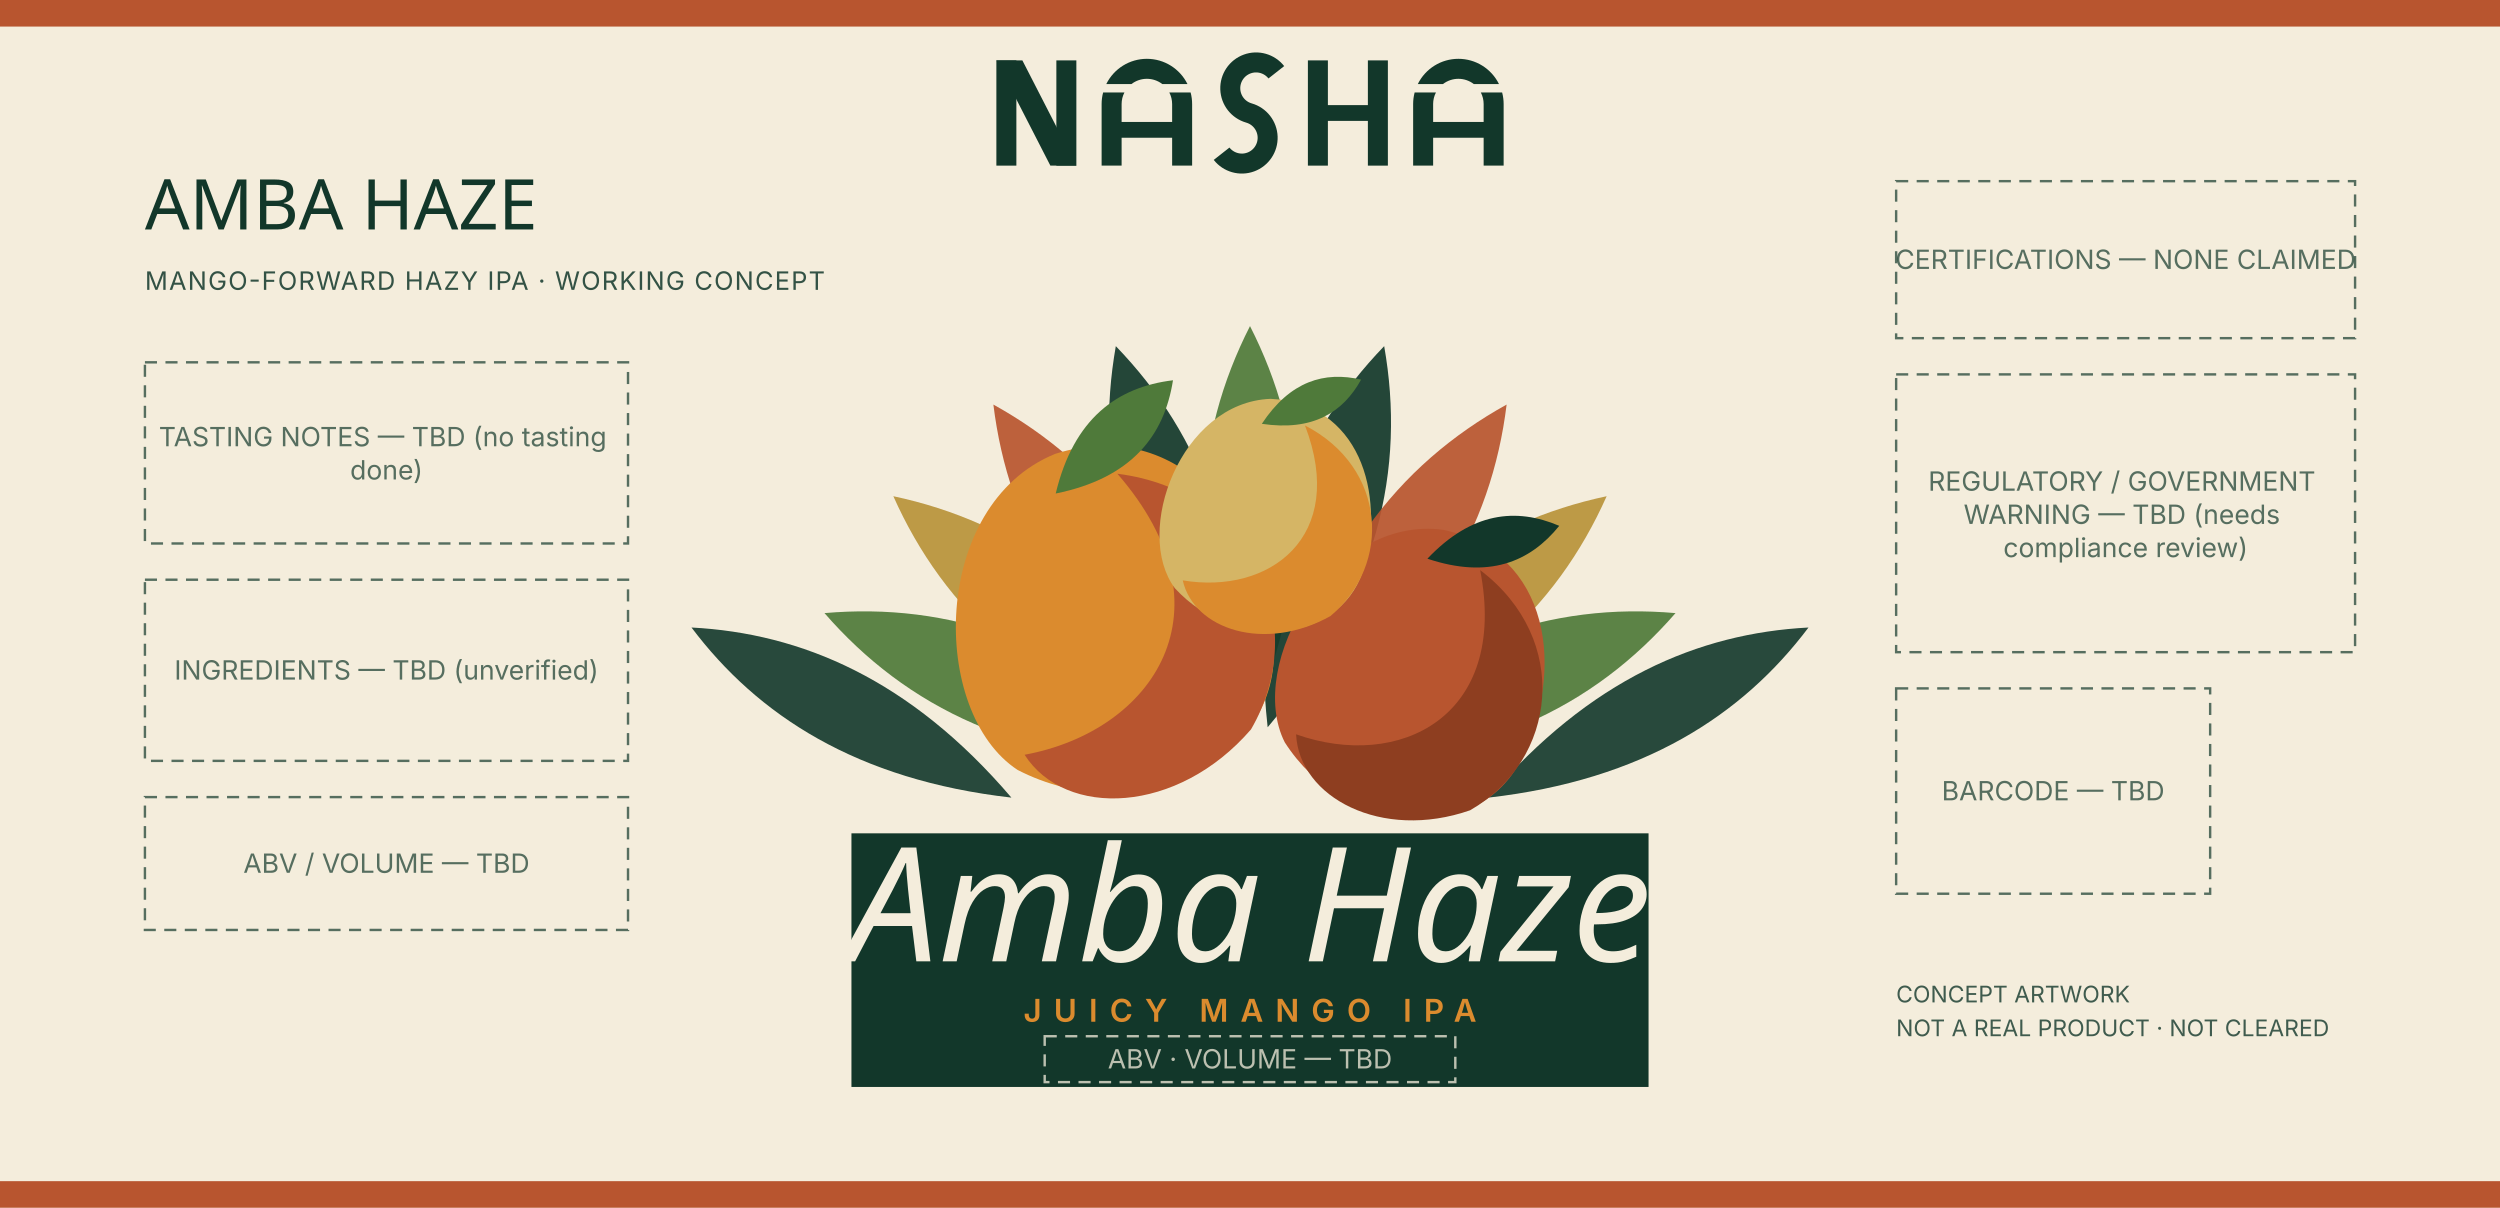
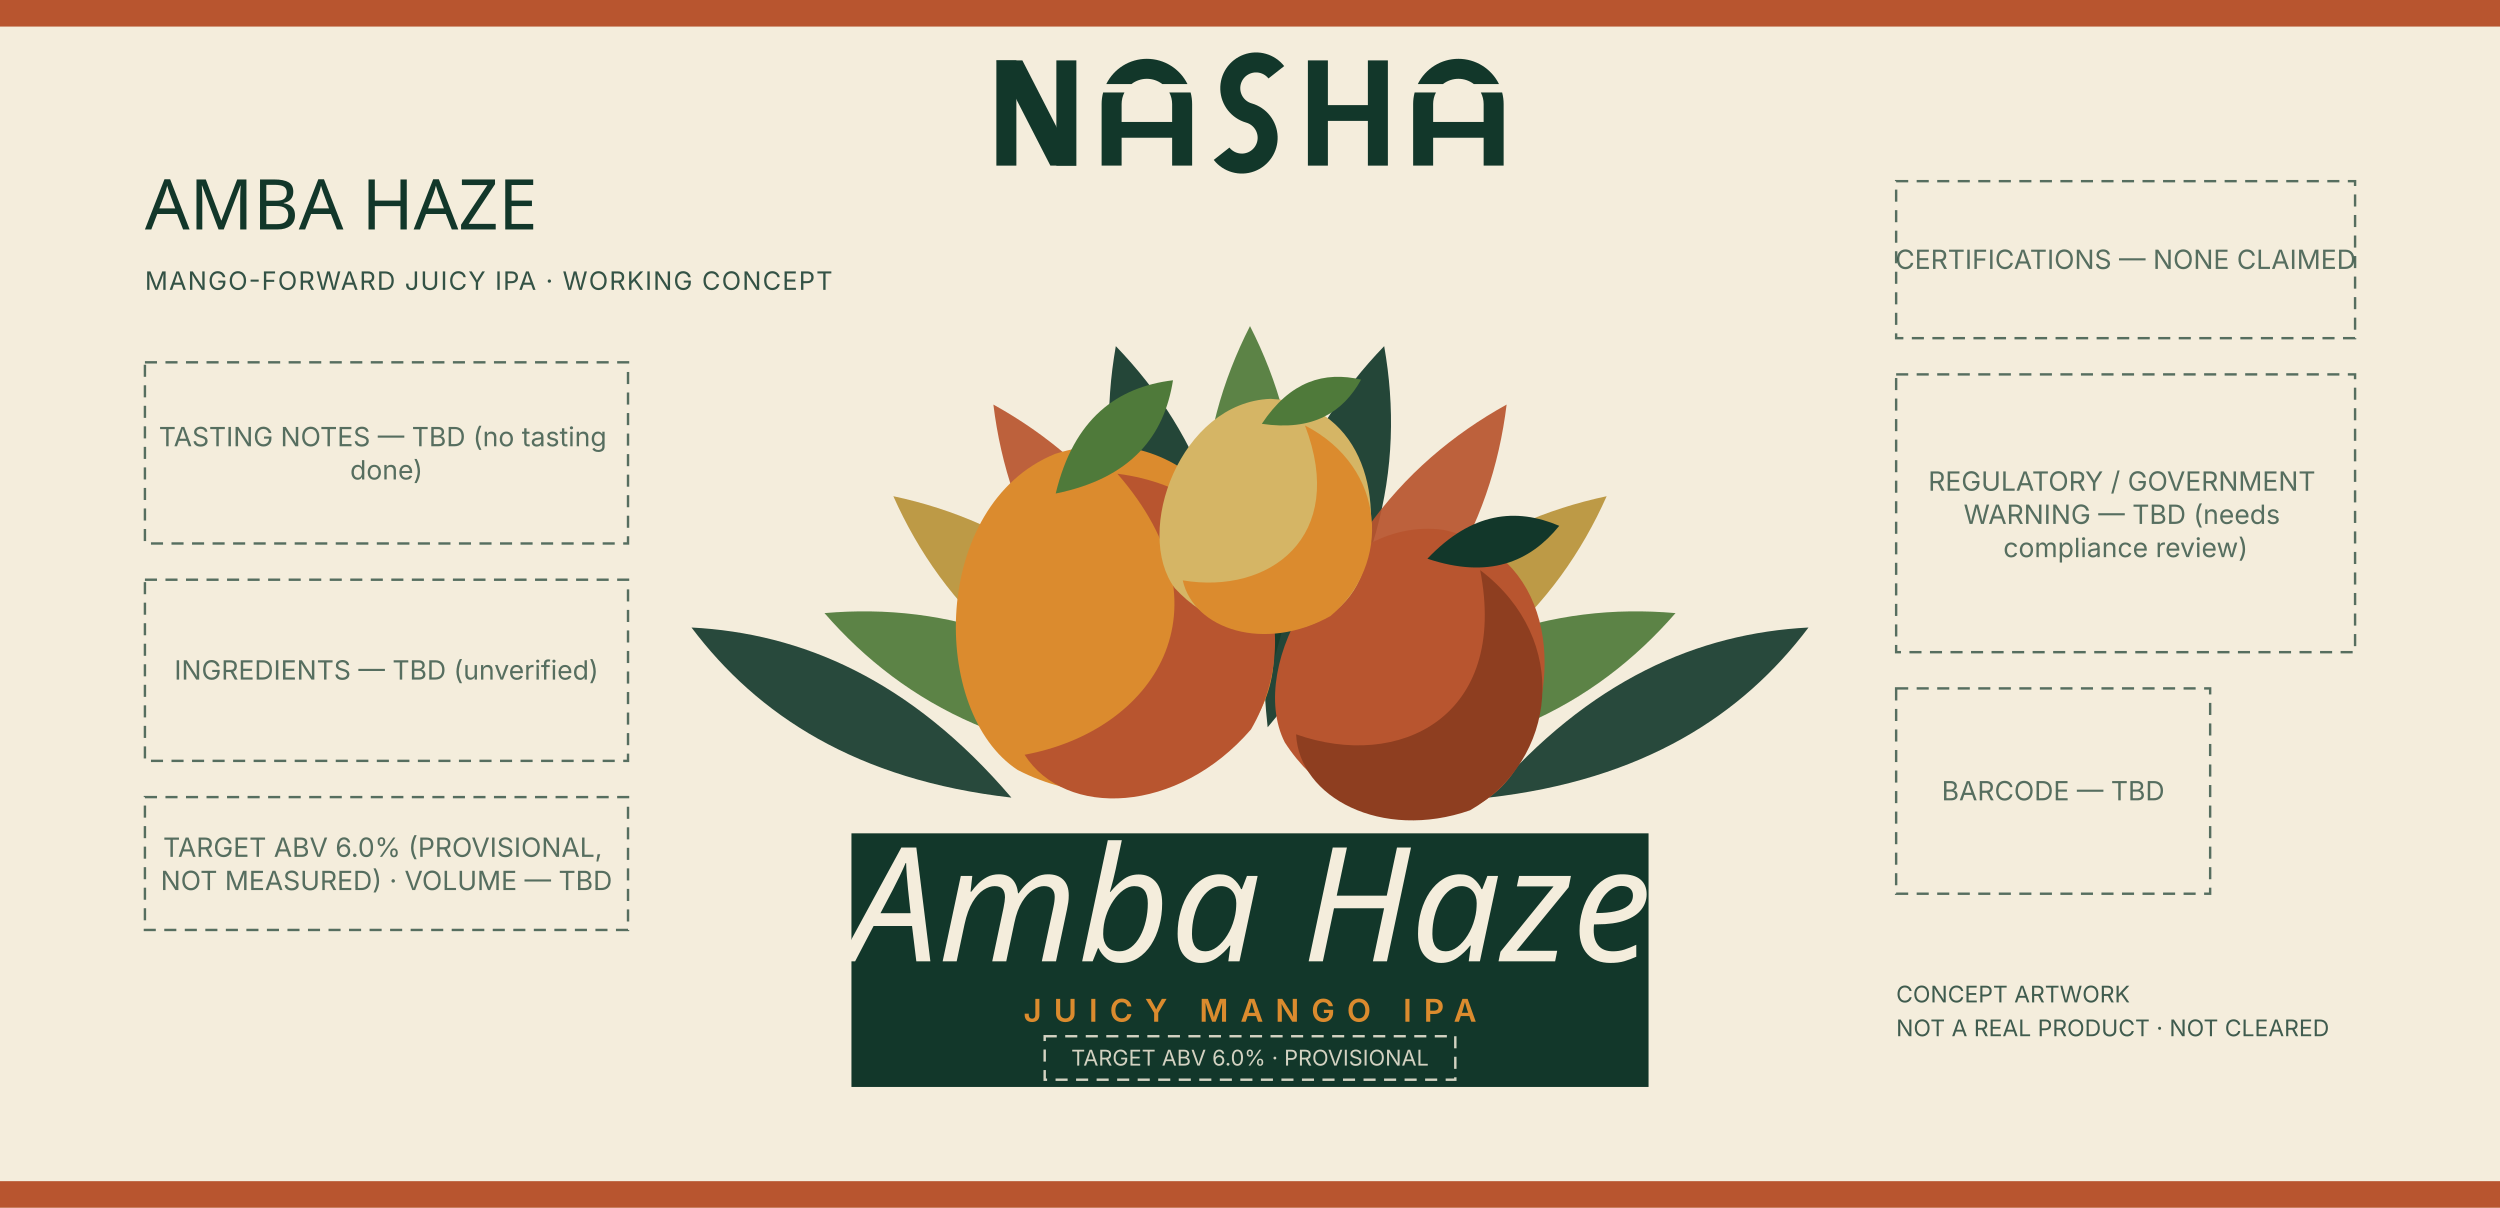
<svg xmlns="http://www.w3.org/2000/svg" viewBox="0 0 2070 1000" width="2070" height="1000">
  <rect width="2070" height="1000" fill="#F4EDDC" />
  <path d="M988.64,631.27C887.49,529.25 784.12,498.81 682.67,507.65C749.51,584.48 845.01,634.39 988.64,631.27z" fill="#4F7A3A" opacity=".92" />
  <path d="M996.14,618.53C929.24,491.40 839.29,432.06 739.68,410.86C781.14,503.87 857.88,579.53 996.14,618.53z" fill="#B8923A" opacity=".92" />
  <path d="M1007.04,608.55C980.23,467.41 911.55,384.37 822.51,334.97C834.95,436.04 886.22,530.82 1007.04,608.55z" fill="#B8552F" opacity=".92" />
  <path d="M1020.38,602.18C1036.01,459.38 994.61,359.88 923.90,286.60C906.25,386.90 927.57,492.53 1020.38,602.18z" fill="#12372A" opacity=".92" />
  <path d="M1035.00,600.00C1091.70,468.00 1081.20,360.75 1035.00,270.00C988.80,360.75 978.30,468.00 1035.00,600.00z" fill="#4F7A3A" opacity=".92" />
  <path d="M1049.62,602.18C1142.43,492.53 1163.75,386.90 1146.10,286.60C1075.39,359.88 1033.99,459.38 1049.62,602.18z" fill="#12372A" opacity=".92" />
  <path d="M1062.96,608.55C1183.78,530.82 1235.05,436.04 1247.49,334.97C1158.45,384.37 1089.77,467.41 1062.96,608.55z" fill="#B8552F" opacity=".92" />
  <path d="M1073.86,618.53C1212.12,579.53 1288.86,503.87 1330.32,410.86C1230.71,432.06 1140.76,491.40 1073.86,618.53z" fill="#B8923A" opacity=".92" />
  <path d="M1081.36,631.27C1224.99,634.39 1320.49,584.48 1387.33,507.65C1285.88,498.81 1182.51,529.25 1081.36,631.27z" fill="#4F7A3A" opacity=".92" />
  <path d="M837.44,660.42C753.67,562.36 663.48,524.32 572.56,519.58C627.33,592.30 709.31,645.80 837.44,660.42z" fill="#12372A" opacity=".9" />
  <path d="M1232.56,660.42C1360.69,645.80 1442.67,592.30 1497.44,519.58C1406.52,524.32 1316.33,562.36 1232.56,660.42z" fill="#12372A" opacity=".9" />
  <g transform="translate(915,520) rotate(-16)">
    <path d="M0,-150.0C108.0,-153.0 153.0,-45.0 129.0,57.0C105.0,147.0 -22.5,168.0 -102.0,93.0C-159.0,27.0 -111.0,-138.0 0,-150.0Z" fill="#DB8B2E" />
    <path d="M45.0,-120.0C150.0,-75.0 165.0,45.0 93.0,114.0C15.0,165.0 -75.0,142.5 -93.0,82.5C15.0,93.0 108.0,15.0 45.0,-120.0Z" fill="#B8552F" />
    <path d="M-8.60,-118.31C55.24,-113.27 90.99,-139.49 110.60,-181.69C64.65,-189.03 22.92,-174.06 -8.60,-118.31z" fill="#4F7A3A" />
  </g>
  <g transform="translate(1165,560) rotate(14)">
    <path d="M0,-125.0C90.0,-127.5 127.5,-37.5 107.5,47.5C87.5,122.5 -18.8,140.0 -85.0,77.5C-132.5,22.5 -92.5,-115.0 0,-125.0Z" fill="#B8552F" />
    <path d="M37.5,-100.0C125.0,-62.5 137.5,37.5 77.5,95.0C12.5,137.5 -62.5,118.8 -77.5,68.8C12.5,77.5 90.0,12.5 37.5,-100.0Z" fill="#8E3E20" />
    <path d="M-7.17,-98.59C46.03,-94.39 75.82,-116.24 92.17,-151.41C53.88,-157.52 19.10,-145.05 -7.17,-98.59z" fill="#12372A" />
  </g>
  <g transform="translate(1045,430) rotate(4)">
    <path d="M0,-100.0C72.0,-102.0 102.0,-30.0 86.0,38.0C70.0,98.0 -15.0,112.0 -68.0,62.0C-106.0,18.0 -74.0,-92.0 0,-100.0Z" fill="#D5B565" />
    <path d="M30.0,-80.0C100.0,-50.0 110.0,30.0 62.0,76.0C10.0,110.0 -50.0,95.0 -62.0,55.0C10.0,62.0 72.0,10.0 30.0,-80.0Z" fill="#DB8B2E" />
    <path d="M-5.73,-78.87C36.83,-75.51 60.66,-93.00 73.73,-121.13C43.10,-126.02 15.28,-116.04 -5.73,-78.87z" fill="#4F7A3A" />
  </g>
  <rect x="705" y="690" width="660" height="210" fill="#12372A" />
  <g transform="translate(825.0,50) scale(0.8714)" style="color:#12372A;--accent:#B8552F">
    <path transform="translate(0.0,0)" d="M0.00,0.00h19.00v100.00h-19.00z" fill="currentColor" />
    <path transform="translate(0.0,0)" d="M57.00,0.00h19.00v100.00h-19.00z" fill="currentColor" />
    <path transform="translate(0.0,0)" d="M0.00,0.00L24.70,0.00L76.00,100.00L51.30,100.00z" fill="currentColor" />
    <path transform="translate(100.0,0)" d="M4.43,22.50A43.00,43.00 0 0 1 81.57,22.50L57.66,22.50A24.00,24.00 0 0 0 28.34,22.50Z" fill="currentColor" />
    <path transform="translate(100.0,0)" d="M1.43,30.50A43.00,43.00 0 0 0 0,41.50V100H19.0V41.50A24.00,24.00 0 0 1 21.67,30.50Z" fill="currentColor" />
    <path transform="translate(100.0,0)" d="M84.57,30.50A43.00,43.00 0 0 1 86,41.50V100H67.0V41.50A24.00,24.00 0 0 0 64.33,30.50Z" fill="currentColor" />
    <path transform="translate(100.0,0)" d="M18.00,58.50h50.00v15.00h-50.00z" fill="currentColor" />
    <g transform="translate(208.0,0)">
      <path d="M58.0,11.3A24.5,24.5 0 1 0 32.0,50A24.5,24.5 0 1 1 6,88.7" fill="none" stroke="currentColor" stroke-width="19.0" stroke-linecap="butt" />
    </g>
    <path transform="translate(296.0,0)" d="M0.00,0.00h19.00v100.00h-19.00z" fill="currentColor" />
    <path transform="translate(296.0,0)" d="M57.00,0.00h19.00v100.00h-19.00z" fill="currentColor" />
    <path transform="translate(296.0,0)" d="M18.00,42.50h40.00v15.00h-40.00z" fill="currentColor" />
    <path transform="translate(396.0,0)" d="M4.43,22.50A43.00,43.00 0 0 1 81.57,22.50L57.66,22.50A24.00,24.00 0 0 0 28.34,22.50Z" fill="currentColor" />
    <path transform="translate(396.0,0)" d="M1.43,30.50A43.00,43.00 0 0 0 0,41.50V100H19.0V41.50A24.00,24.00 0 0 1 21.67,30.50Z" fill="currentColor" />
    <path transform="translate(396.0,0)" d="M84.57,30.50A43.00,43.00 0 0 1 86,41.50V100H67.0V41.50A24.00,24.00 0 0 0 64.33,30.50Z" fill="currentColor" />
    <path transform="translate(396.0,0)" d="M18.00,58.50h50.00v15.00h-50.00z" fill="currentColor" />
  </g>
  <text x="1035" y="796" text-anchor="middle" font-family="Instrument Serif" font-style="italic" font-size="132" fill="#F4EDDC">Amba Haze</text>
  <text x="1035" y="846" text-anchor="middle" font-family="Inter" font-weight="600" font-size="26" fill="#DB8B2E" letter-spacing="10">JUICY MANGO IPA</text>
-   <rect x="865" y="858" width="340" height="38" fill="none" stroke="#F4EDDC" stroke-width="2" stroke-dasharray="10 7" opacity="0.75" />
-   <text text-anchor="middle" font-family="Inter" font-size="22" fill="#F4EDDC" opacity="0.75">
-     <tspan x="1035.0" y="884.7">ABV · VOLUME — TBD</tspan>
+   <rect x="865" y="858" width="340" height="36" fill="none" stroke="#F4EDDC" stroke-width="2" stroke-dasharray="10 7" opacity="0.85" />
+   <text text-anchor="middle" font-family="Inter" font-size="18" fill="#F4EDDC" opacity="0.85">
+     <tspan x="1035.0" y="882.3">TARGET ABV 6.0% · PROVISIONAL</tspan>
  </text>
  <rect x="0" y="0" width="2070" height="22" fill="#B8552F" />
  <rect x="0" y="978" width="2070" height="22" fill="#B8552F" />
  <text x="120" y="190" font-family="Instrument Serif" font-size="58" fill="#12372A">AMBA HAZE</text>
-   <text x="120" y="240" font-family="Inter" font-size="21" fill="#12372A" opacity=".85" letter-spacing="1">MANGO-FORWARD HAZY IPA · WORKING CONCEPT</text>
+   <text x="120" y="240" font-family="Inter" font-size="21" fill="#12372A" opacity=".85" letter-spacing="1">MANGO-FORWARD JUICY IPA · WORKING CONCEPT</text>
  <rect x="120" y="300" width="400" height="150" fill="none" stroke="#12372A" stroke-width="2" stroke-dasharray="10 7" opacity="0.7" />
  <text text-anchor="middle" font-family="Inter" font-size="22" fill="#12372A" opacity="0.7">
    <tspan x="320.0" y="369.5">TASTING NOTES — TBD (no tasting</tspan>
    <tspan x="320.0" y="397.0">done)</tspan>
  </text>
  <rect x="120" y="480" width="400" height="150" fill="none" stroke="#12372A" stroke-width="2" stroke-dasharray="10 7" opacity="0.7" />
  <text text-anchor="middle" font-family="Inter" font-size="22" fill="#12372A" opacity="0.7">
    <tspan x="320.0" y="562.7">INGREDIENTS — TBD (unverified)</tspan>
  </text>
  <rect x="120" y="660" width="400" height="110" fill="none" stroke="#12372A" stroke-width="2" stroke-dasharray="10 7" opacity="0.7" />
  <text text-anchor="middle" font-family="Inter" font-size="22" fill="#12372A" opacity="0.7">
-     <tspan x="320.0" y="722.7">ABV / VOLUME — TBD</tspan>
+     <tspan x="320.0" y="709.5">TARGET ABV 6.0% (PROVISIONAL,</tspan>
+     <tspan x="320.0" y="737.0">NOT MEASURED) · VOLUME — TBD</tspan>
  </text>
  <rect x="1570" y="150" width="380" height="130" fill="none" stroke="#12372A" stroke-width="2" stroke-dasharray="10 7" opacity="0.7" />
  <text text-anchor="middle" font-family="Inter" font-size="22" fill="#12372A" opacity="0.7">
    <tspan x="1760.0" y="222.7">CERTIFICATIONS — NONE CLAIMED</tspan>
  </text>
  <rect x="1570" y="310" width="380" height="230" fill="none" stroke="#12372A" stroke-width="2" stroke-dasharray="10 7" opacity="0.7" />
  <text text-anchor="middle" font-family="Inter" font-size="22" fill="#12372A" opacity="0.7">
    <tspan x="1760.0" y="406.3">REGULATORY / GOVERNMENT</tspan>
    <tspan x="1760.0" y="433.8">WARNING — TBD (needs</tspan>
    <tspan x="1760.0" y="461.3">compliance review)</tspan>
  </text>
  <rect x="1570" y="570" width="260" height="170" fill="none" stroke="#12372A" stroke-width="2" stroke-dasharray="10 7" opacity="0.7" />
  <text text-anchor="middle" font-family="Inter" font-size="22" fill="#12372A" opacity="0.7">
    <tspan x="1700.0" y="662.7">BARCODE — TBD</tspan>
  </text>
  <text x="1570" y="830" font-family="Inter" font-size="19" fill="#12372A" opacity=".8">CONCEPT ARTWORK</text>
  <text x="1570" y="858" font-family="Inter" font-size="19" fill="#12372A" opacity=".8">NOT A REAL PRODUCT · NOT CLEARED</text>
</svg>
